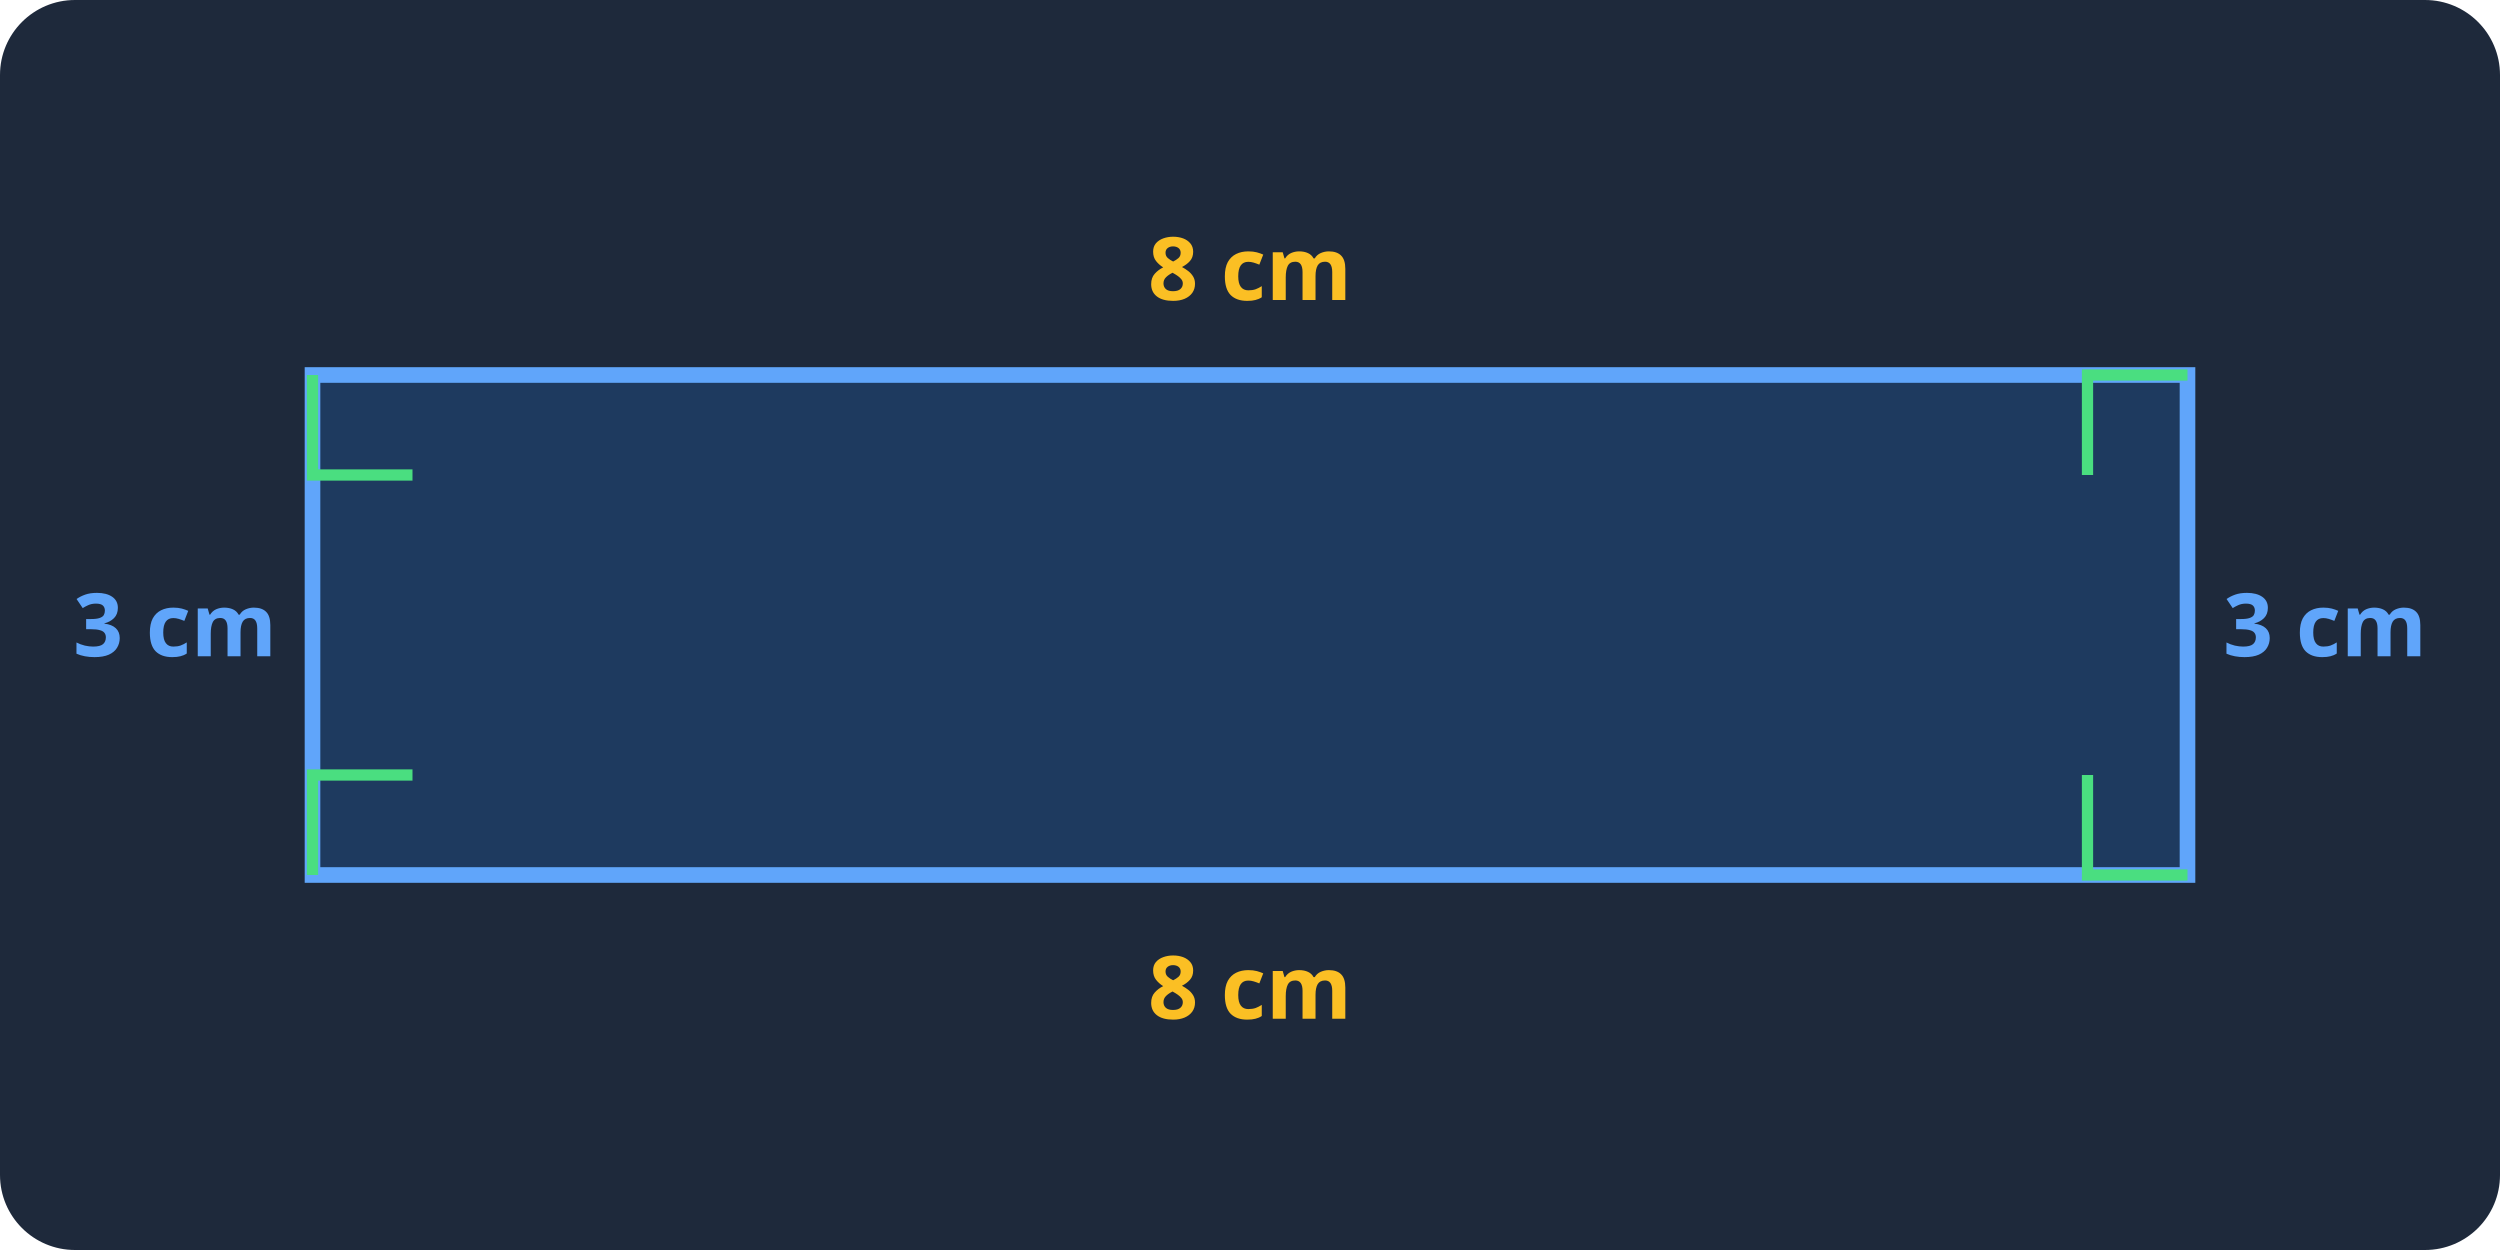
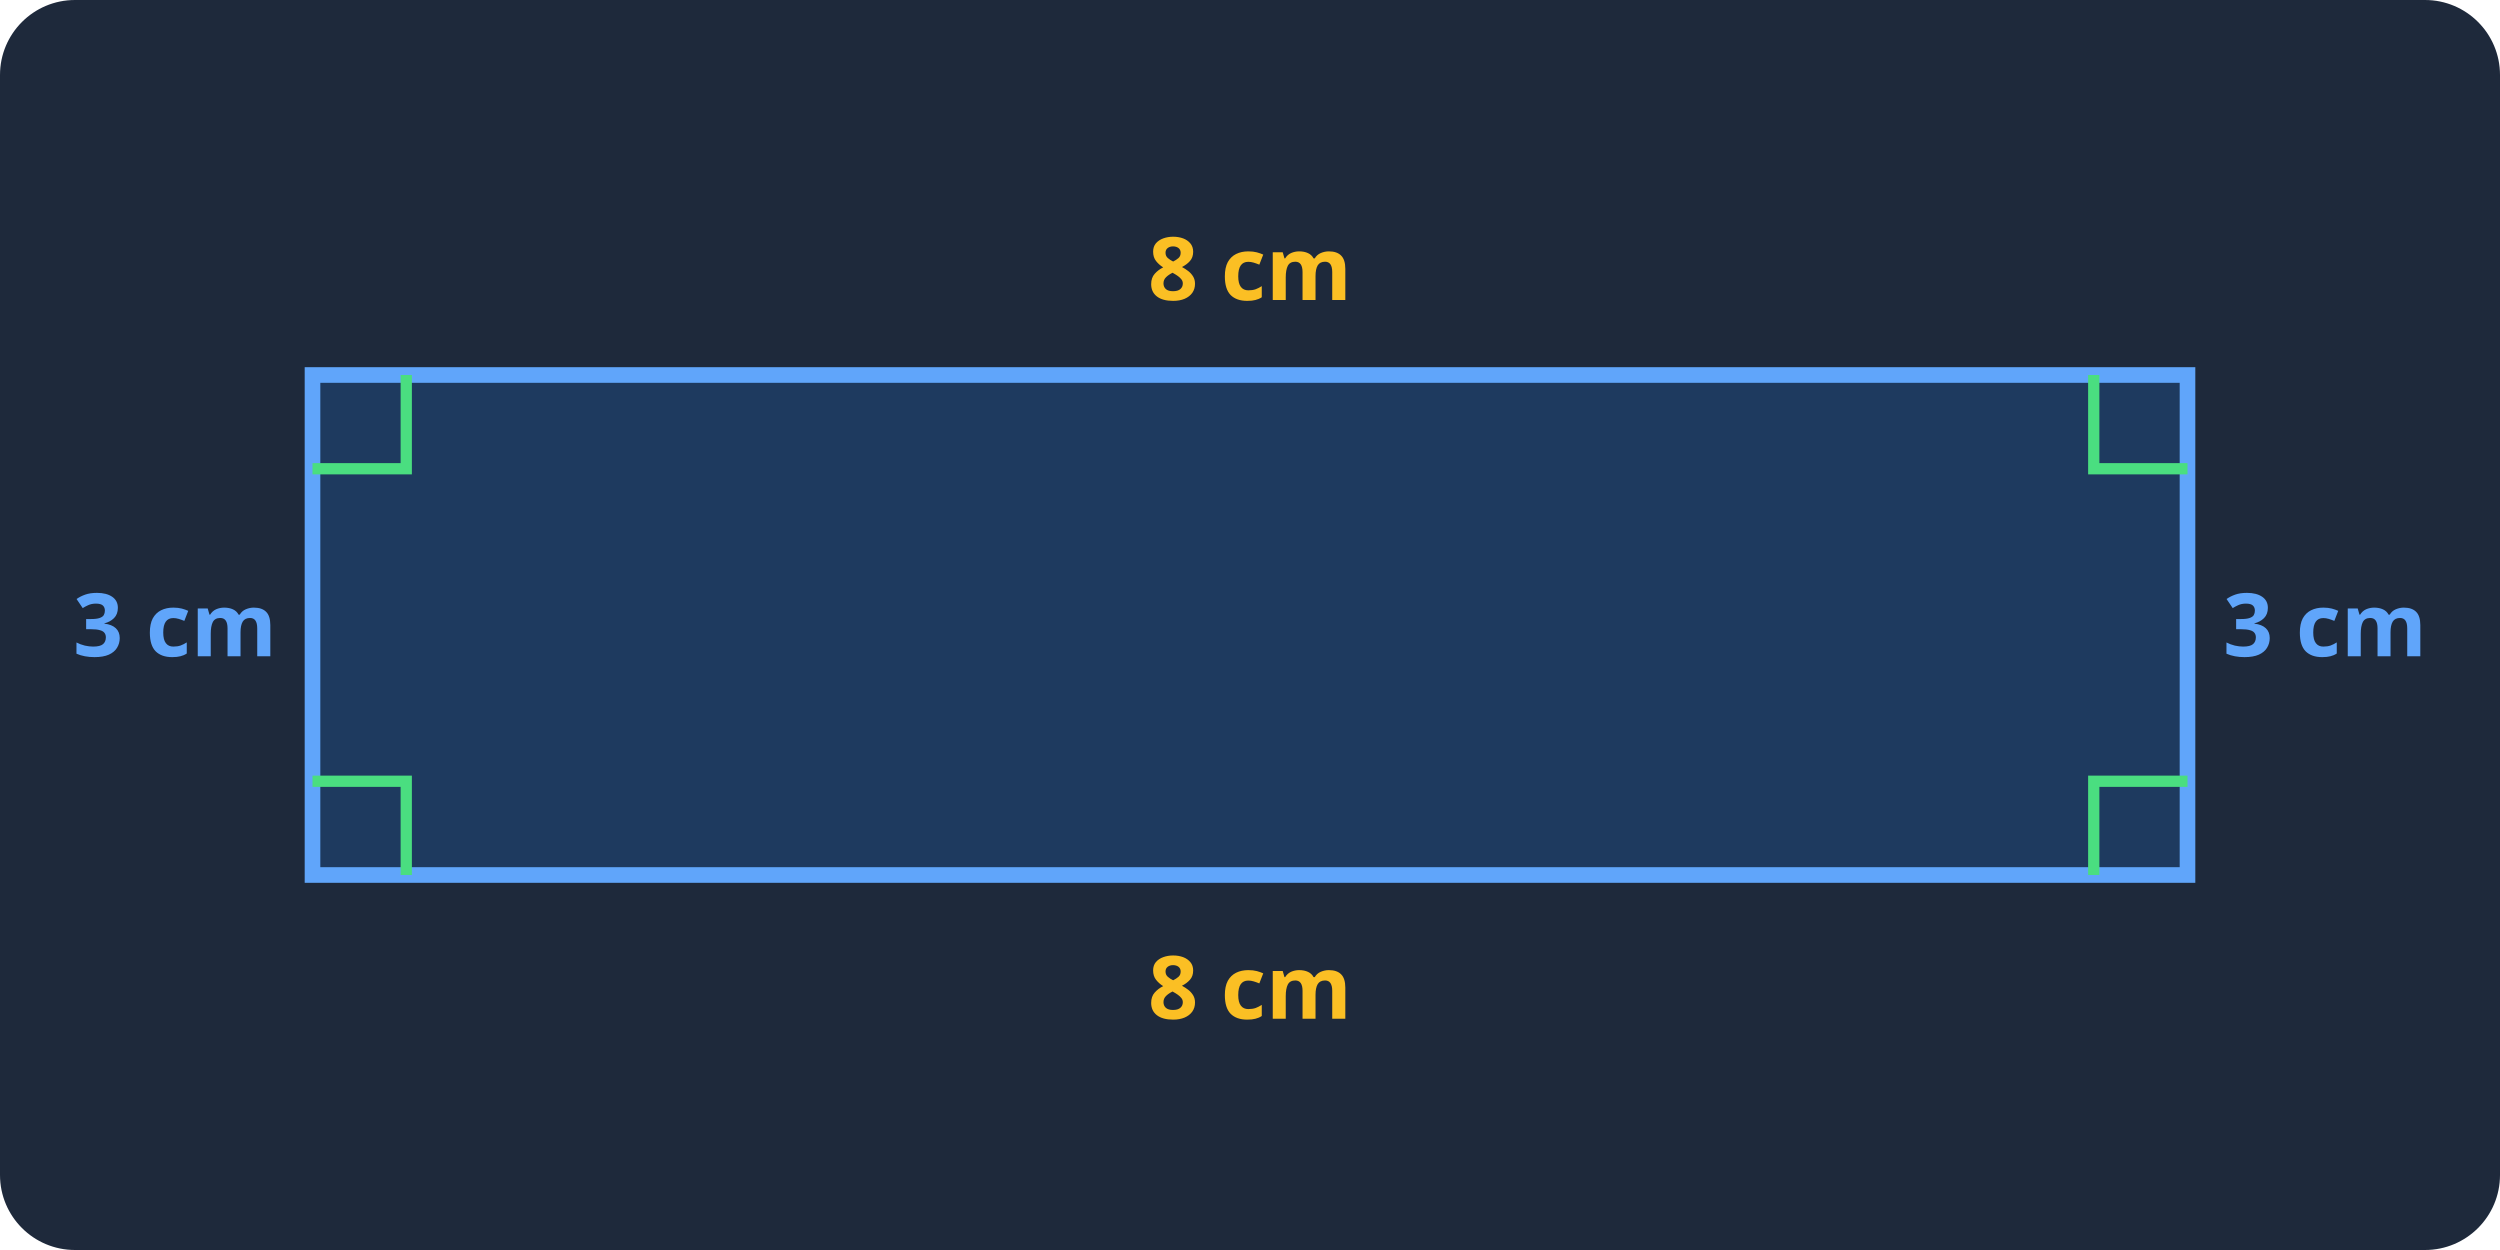
<svg xmlns="http://www.w3.org/2000/svg" viewBox="0 0 400 200">
  <rect width="400" height="200" fill="#1e293b" rx="12" />
  <rect x="50" y="60" width="300" height="80" fill="#1e3a5f" stroke="#60a5fa" stroke-width="2.5" />
-   <path d="M50,60 L50,76 L66,76" fill="none" stroke="#4ade80" stroke-width="1.8" />
-   <path d="M350,60 L334,60 L334,76" fill="none" stroke="#4ade80" stroke-width="1.8" />
-   <path d="M50,140 L50,124 L66,124" fill="none" stroke="#4ade80" stroke-width="1.8" />
-   <path d="M350,140 L334,140 L334,124" fill="none" stroke="#4ade80" stroke-width="1.8" />
+   <path d="M50,75 L65,75 L65,60" fill="none" stroke="#4ade80" stroke-width="1.8" />
+   <path d="M350,75 L335,75 L335,60" fill="none" stroke="#4ade80" stroke-width="1.8" />
+   <path d="M50,125 L65,125 L65,140" fill="none" stroke="#4ade80" stroke-width="1.8" />
+   <path d="M350,125 L335,125 L335,140" fill="none" stroke="#4ade80" stroke-width="1.8" />
  <text x="200" y="48" text-anchor="middle" fill="#fbbf24" font-size="14" font-family="sans-serif" font-weight="bold">8 cm</text>
  <text x="200" y="163" text-anchor="middle" fill="#fbbf24" font-size="14" font-family="sans-serif" font-weight="bold">8 cm</text>
  <text x="28" y="105" text-anchor="middle" fill="#60a5fa" font-size="14" font-family="sans-serif" font-weight="bold">3 cm</text>
  <text x="372" y="105" text-anchor="middle" fill="#60a5fa" font-size="14" font-family="sans-serif" font-weight="bold">3 cm</text>
</svg>
